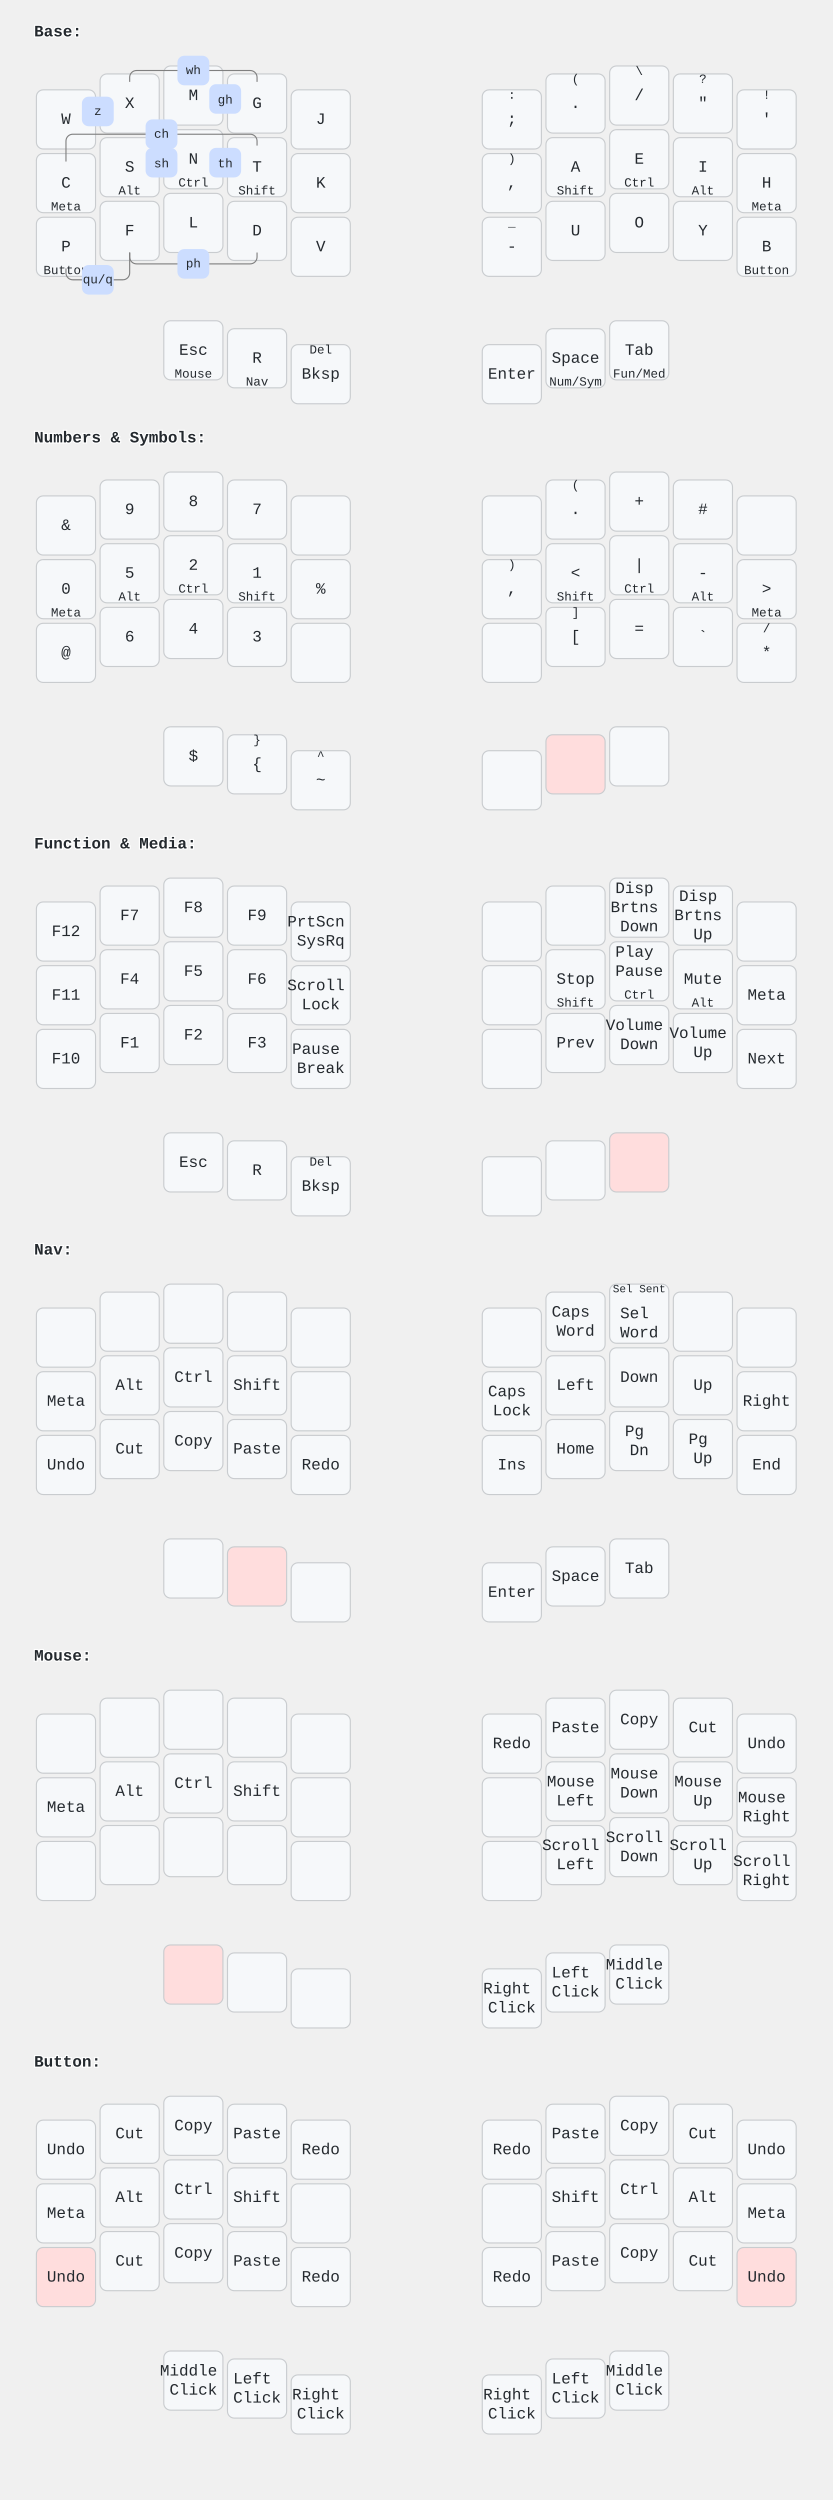
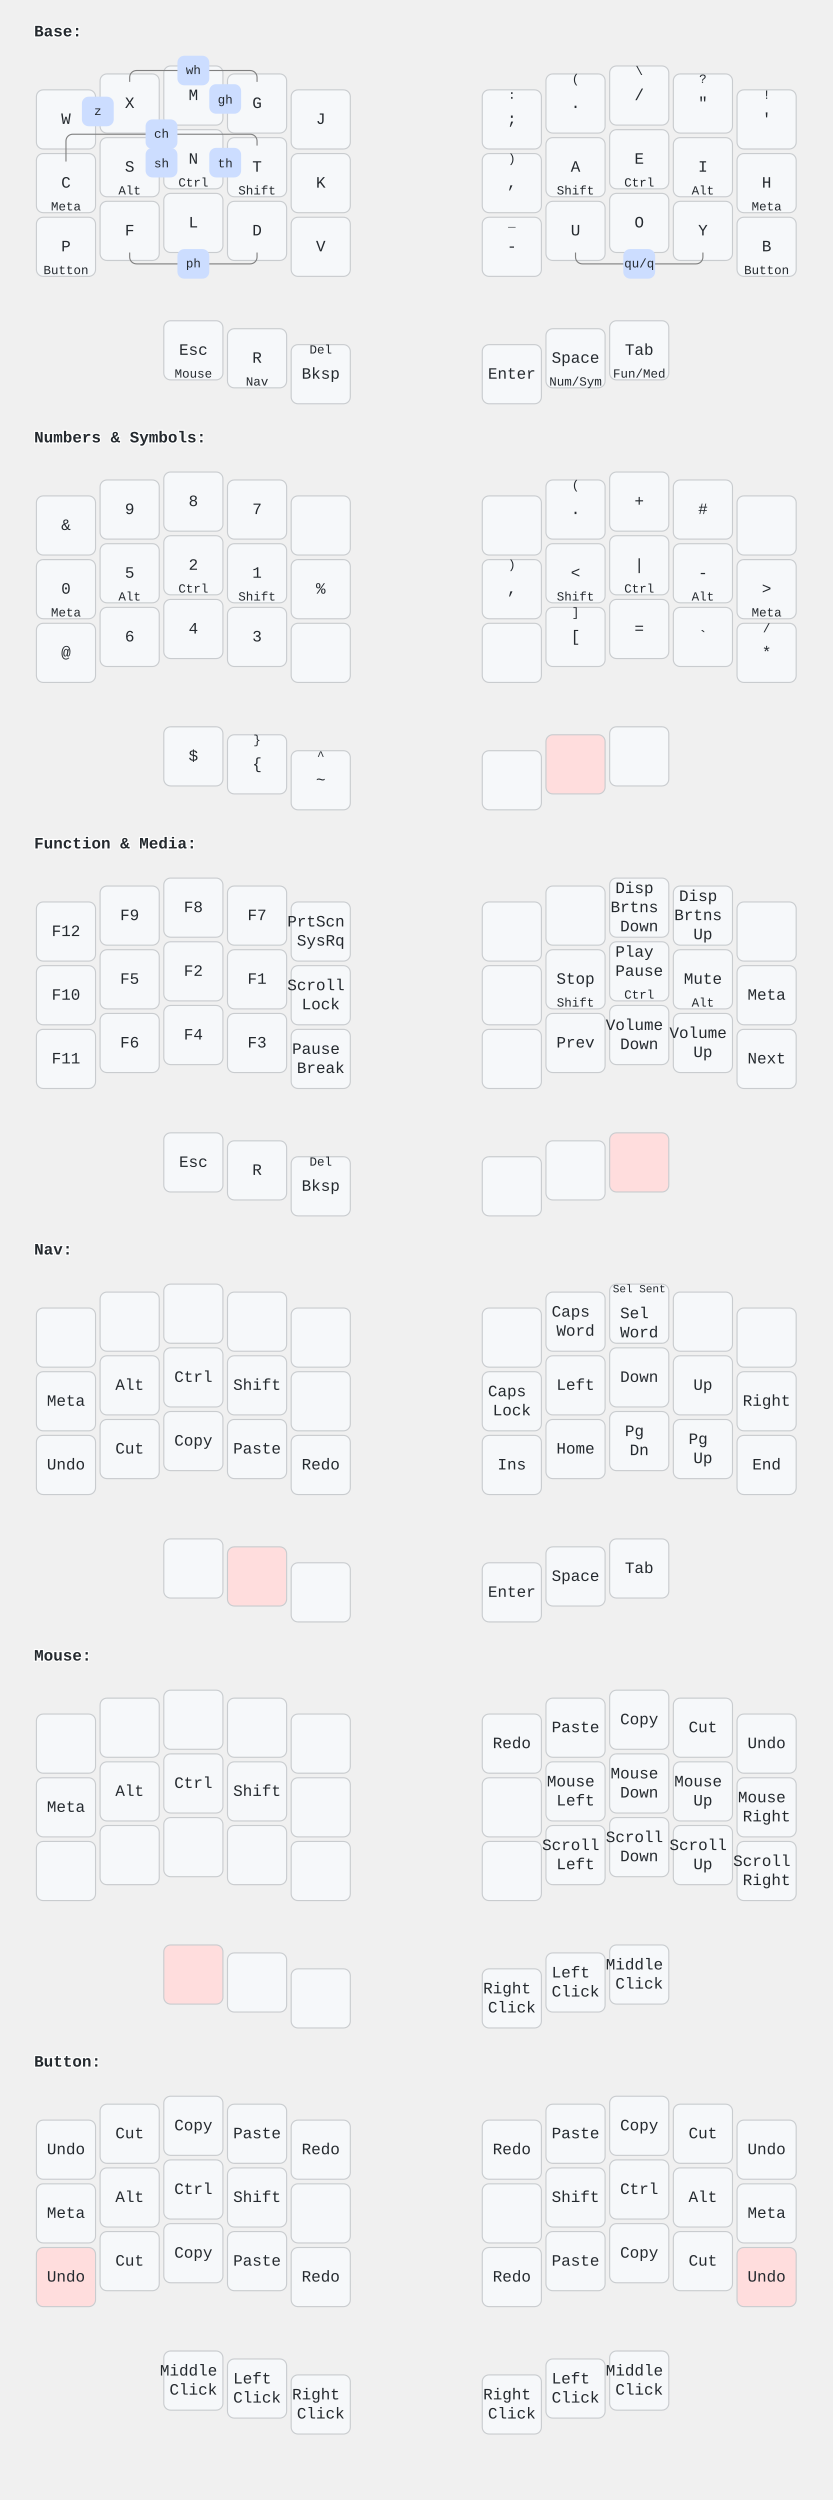
<svg xmlns="http://www.w3.org/2000/svg" width="732" height="2198" viewBox="0 0 732 2198" class="keymap">
  <style>/* inherit to force styles through use tags */
svg path {
    fill: inherit;
}

/* font and background color specifications */
svg.keymap {
    font-family: SFMono-Regular,Consolas,Liberation Mono,Menlo,monospace;
    font-size: 14px;
    font-kerning: normal;
    text-rendering: optimizeLegibility;
    fill: #24292e;
}

/* default key styling */
rect.key {
    fill: #f6f8fa;
    stroke: #c9cccf;
    stroke-width: 1;
}

/* default key side styling, only used is draw_key_sides is set */
rect.side {
    filter: brightness(90%);
}

/* color accent for combo boxes */
rect.combo, rect.combo-separate {
    fill: #cdf;
}

/* color accent for held keys */
rect.held, rect.combo.held {
    fill: #fdd;
}

/* color accent for ghost (optional) keys */
rect.ghost, rect.combo.ghost {
    stroke-dasharray: 4, 4;
    stroke-width: 2;
}

text {
    text-anchor: middle;
    dominant-baseline: middle;
}

/* styling for layer labels */
text.label {
    font-weight: bold;
    text-anchor: start;
    stroke: white;
    stroke-width: 2;
    paint-order: stroke;
}

/* styling for combo tap, and key hold/shifted label text */
text.combo, text.hold, text.shifted {
    font-size: 11px;
}

text.hold {
    text-anchor: middle;
    dominant-baseline: auto;
}

text.shifted {
    text-anchor: middle;
    dominant-baseline: hanging;
}

/* styling for hold/shifted label text in combo box */
text.combo.hold, text.combo.shifted {
    font-size: 8px;
}

/* lighter symbol for transparent keys */
text.trans {
    fill: #7b7e81;
}

/* styling for combo dendrons */
path.combo {
    stroke-width: 1;
    stroke: gray;
    fill: none;
}

/* Start Tabler Icons Cleanup */
/* cannot use height/width with glyphs */
.icon-tabler &gt; path {
    fill: inherit;
    stroke: inherit;
    stroke-width: 2;
}
/* hide tabler's default box */
.icon-tabler &gt; path[stroke="none"][fill="none"] {
    visibility: hidden;
}
/* End Tabler Icons Cleanup */
</style>
  <g transform="translate(30, 0)" class="layer-Base">
    <text x="0" y="28" class="label">Base:</text>
    <g transform="translate(0, 56)">
      <g transform="translate(28, 49)" class="key keypos-0">
        <rect rx="6" ry="6" x="-26" y="-26" width="52" height="52" class="key" />
        <text x="0" y="0" class="key tap">W</text>
      </g>
      <g transform="translate(84, 35)" class="key keypos-1">
        <rect rx="6" ry="6" x="-26" y="-26" width="52" height="52" class="key" />
        <text x="0" y="0" class="key tap">X</text>
      </g>
      <g transform="translate(140, 28)" class="key keypos-2">
        <rect rx="6" ry="6" x="-26" y="-26" width="52" height="52" class="key" />
        <text x="0" y="0" class="key tap">M</text>
      </g>
      <g transform="translate(196, 35)" class="key keypos-3">
        <rect rx="6" ry="6" x="-26" y="-26" width="52" height="52" class="key" />
        <text x="0" y="0" class="key tap">G</text>
      </g>
      <g transform="translate(252, 49)" class="key keypos-4">
        <rect rx="6" ry="6" x="-26" y="-26" width="52" height="52" class="key" />
        <text x="0" y="0" class="key tap">J</text>
      </g>
      <g transform="translate(420, 49)" class="key keypos-5">
        <rect rx="6" ry="6" x="-26" y="-26" width="52" height="52" class="key" />
        <text x="0" y="0" class="key tap">;</text>
        <text x="0" y="-24" class="key shifted">:</text>
      </g>
      <g transform="translate(476, 35)" class="key keypos-6">
        <rect rx="6" ry="6" x="-26" y="-26" width="52" height="52" class="key" />
        <text x="0" y="0" class="key tap">.</text>
        <text x="0" y="-24" class="key shifted">(</text>
      </g>
      <g transform="translate(532, 28)" class="key keypos-7">
        <rect rx="6" ry="6" x="-26" y="-26" width="52" height="52" class="key" />
        <text x="0" y="0" class="key tap">/</text>
        <text x="0" y="-24" class="key shifted">\</text>
      </g>
      <g transform="translate(588, 35)" class="key keypos-8">
        <rect rx="6" ry="6" x="-26" y="-26" width="52" height="52" class="key" />
        <text x="0" y="0" class="key tap">"</text>
        <text x="0" y="-24" class="key shifted">?</text>
      </g>
      <g transform="translate(644, 49)" class="key keypos-9">
        <rect rx="6" ry="6" x="-26" y="-26" width="52" height="52" class="key" />
        <text x="0" y="0" class="key tap">'</text>
        <text x="0" y="-24" class="key shifted">!</text>
      </g>
      <g transform="translate(28, 105)" class="key keypos-10">
        <rect rx="6" ry="6" x="-26" y="-26" width="52" height="52" class="key" />
        <text x="0" y="0" class="key tap">C</text>
        <text x="0" y="24" class="key hold">Meta</text>
      </g>
      <g transform="translate(84, 91)" class="key keypos-11">
        <rect rx="6" ry="6" x="-26" y="-26" width="52" height="52" class="key" />
        <text x="0" y="0" class="key tap">S</text>
        <text x="0" y="24" class="key hold">Alt</text>
      </g>
      <g transform="translate(140, 84)" class="key keypos-12">
        <rect rx="6" ry="6" x="-26" y="-26" width="52" height="52" class="key" />
        <text x="0" y="0" class="key tap">N</text>
        <text x="0" y="24" class="key hold">Ctrl</text>
      </g>
      <g transform="translate(196, 91)" class="key keypos-13">
        <rect rx="6" ry="6" x="-26" y="-26" width="52" height="52" class="key" />
        <text x="0" y="0" class="key tap">T</text>
        <text x="0" y="24" class="key hold">Shift</text>
      </g>
      <g transform="translate(252, 105)" class="key keypos-14">
        <rect rx="6" ry="6" x="-26" y="-26" width="52" height="52" class="key" />
        <text x="0" y="0" class="key tap">K</text>
      </g>
      <g transform="translate(420, 105)" class="key keypos-15">
        <rect rx="6" ry="6" x="-26" y="-26" width="52" height="52" class="key" />
        <text x="0" y="0" class="key tap">,</text>
        <text x="0" y="-24" class="key shifted">)</text>
      </g>
      <g transform="translate(476, 91)" class="key keypos-16">
        <rect rx="6" ry="6" x="-26" y="-26" width="52" height="52" class="key" />
        <text x="0" y="0" class="key tap">A</text>
        <text x="0" y="24" class="key hold">Shift</text>
      </g>
      <g transform="translate(532, 84)" class="key keypos-17">
        <rect rx="6" ry="6" x="-26" y="-26" width="52" height="52" class="key" />
        <text x="0" y="0" class="key tap">E</text>
        <text x="0" y="24" class="key hold">Ctrl</text>
      </g>
      <g transform="translate(588, 91)" class="key keypos-18">
        <rect rx="6" ry="6" x="-26" y="-26" width="52" height="52" class="key" />
        <text x="0" y="0" class="key tap">I</text>
        <text x="0" y="24" class="key hold">Alt</text>
      </g>
      <g transform="translate(644, 105)" class="key keypos-19">
        <rect rx="6" ry="6" x="-26" y="-26" width="52" height="52" class="key" />
        <text x="0" y="0" class="key tap">H</text>
        <text x="0" y="24" class="key hold">Meta</text>
      </g>
      <g transform="translate(28, 161)" class="key keypos-20">
        <rect rx="6" ry="6" x="-26" y="-26" width="52" height="52" class="key" />
        <text x="0" y="0" class="key tap">P</text>
        <text x="0" y="24" class="key hold">Button</text>
      </g>
      <g transform="translate(84, 147)" class="key keypos-21">
        <rect rx="6" ry="6" x="-26" y="-26" width="52" height="52" class="key" />
        <text x="0" y="0" class="key tap">F</text>
      </g>
      <g transform="translate(140, 140)" class="key keypos-22">
        <rect rx="6" ry="6" x="-26" y="-26" width="52" height="52" class="key" />
        <text x="0" y="0" class="key tap">L</text>
      </g>
      <g transform="translate(196, 147)" class="key keypos-23">
        <rect rx="6" ry="6" x="-26" y="-26" width="52" height="52" class="key" />
        <text x="0" y="0" class="key tap">D</text>
      </g>
      <g transform="translate(252, 161)" class="key keypos-24">
        <rect rx="6" ry="6" x="-26" y="-26" width="52" height="52" class="key" />
        <text x="0" y="0" class="key tap">V</text>
      </g>
      <g transform="translate(420, 161)" class="key keypos-25">
        <rect rx="6" ry="6" x="-26" y="-26" width="52" height="52" class="key" />
        <text x="0" y="0" class="key tap">-</text>
        <text x="0" y="-24" class="key shifted">_</text>
      </g>
      <g transform="translate(476, 147)" class="key keypos-26">
        <rect rx="6" ry="6" x="-26" y="-26" width="52" height="52" class="key" />
        <text x="0" y="0" class="key tap">U</text>
      </g>
      <g transform="translate(532, 140)" class="key keypos-27">
        <rect rx="6" ry="6" x="-26" y="-26" width="52" height="52" class="key" />
        <text x="0" y="0" class="key tap">O</text>
      </g>
      <g transform="translate(588, 147)" class="key keypos-28">
        <rect rx="6" ry="6" x="-26" y="-26" width="52" height="52" class="key" />
        <text x="0" y="0" class="key tap">Y</text>
      </g>
      <g transform="translate(644, 161)" class="key keypos-29">
        <rect rx="6" ry="6" x="-26" y="-26" width="52" height="52" class="key" />
        <text x="0" y="0" class="key tap">B</text>
        <text x="0" y="24" class="key hold">Button</text>
      </g>
      <g transform="translate(140, 252)" class="key keypos-30">
        <rect rx="6" ry="6" x="-26" y="-26" width="52" height="52" class="key" />
        <text x="0" y="0" class="key tap">Esc</text>
        <text x="0" y="24" class="key hold">Mouse</text>
      </g>
      <g transform="translate(196, 259)" class="key keypos-31">
        <rect rx="6" ry="6" x="-26" y="-26" width="52" height="52" class="key" />
        <text x="0" y="0" class="key tap">R</text>
        <text x="0" y="24" class="key hold">Nav</text>
      </g>
      <g transform="translate(252, 273)" class="key keypos-32">
        <rect rx="6" ry="6" x="-26" y="-26" width="52" height="52" class="key" />
        <text x="0" y="0" class="key tap">Bksp</text>
        <text x="0" y="-24" class="key shifted">Del</text>
      </g>
      <g transform="translate(420, 273)" class="key keypos-33">
        <rect rx="6" ry="6" x="-26" y="-26" width="52" height="52" class="key" />
        <text x="0" y="0" class="key tap">Enter</text>
      </g>
      <g transform="translate(476, 259)" class="key keypos-34">
        <rect rx="6" ry="6" x="-26" y="-26" width="52" height="52" class="key" />
        <text x="0" y="0" class="key tap">Space</text>
        <text x="0" y="24" class="key hold">Num/Sym</text>
      </g>
      <g transform="translate(532, 252)" class="key keypos-35">
        <rect rx="6" ry="6" x="-26" y="-26" width="52" height="52" class="key" />
        <text x="0" y="0" class="key tap">Tab</text>
        <text x="0" y="24" class="key hold">Fun/Med</text>
      </g>
      <g class="combo combopos-0">
        <rect rx="6" ry="6" x="42" y="29" width="28" height="26" class="combo" />
        <text x="56" y="42" class="combo tap">z</text>
      </g>
      <g class="combo combopos-1">
        <path d="M140,6 h-50 a6.0,6.0 0 0 0 -6.0,6.0 v4" class="combo" />
        <path d="M140,6 h50 a6.0,6.0 0 0 1 6.0,6.0 v4" class="combo" />
        <rect rx="6" ry="6" x="126" y="-7" width="28" height="26" class="combo" />
        <text x="140" y="6" class="combo tap">wh</text>
      </g>
      <g class="combo combopos-2">
        <rect rx="6" ry="6" x="154" y="18" width="28" height="26" class="combo" />
        <text x="168" y="32" class="combo tap">gh</text>
      </g>
      <g class="combo combopos-3">
        <rect rx="6" ry="6" x="98" y="74" width="28" height="26" class="combo" />
        <text x="112" y="88" class="combo tap">sh</text>
      </g>
      <g class="combo combopos-4">
        <rect rx="6" ry="6" x="154" y="74" width="28" height="26" class="combo" />
        <text x="168" y="88" class="combo tap">th</text>
      </g>
      <g class="combo combopos-5">
        <path d="M112,62 h-78 a6.0,6.0 0 0 0 -6.0,6.0 v18" class="combo" />
        <path d="M112,62 h78 a6.0,6.0 0 0 1 6.0,6.0 v4" class="combo" />
        <rect rx="6" ry="6" x="98" y="49" width="28" height="26" class="combo" />
        <text x="112" y="62" class="combo tap">ch</text>
      </g>
      <g class="combo combopos-6">
        <path d="M140,176 h-50 a6.0,6.0 0 0 1 -6.0,-6.0 v-4" class="combo" />
        <path d="M140,176 h50 a6.0,6.0 0 0 0 6.0,-6.0 v-4" class="combo" />
        <rect rx="6" ry="6" x="126" y="163" width="28" height="26" class="combo" />
        <text x="140" y="176" class="combo tap">ph</text>
      </g>
      <g class="combo combopos-7">
-         <path d="M56,190 h-22 a6.0,6.0 0 0 1 -6.0,-6.0 v-4" class="combo" />
-         <path d="M56,190 h22 a6.0,6.0 0 0 0 6.0,-6.0 v-18" class="combo" />
-         <rect rx="6" ry="6" x="42" y="177" width="28" height="26" class="combo" />
-         <text x="56" y="190" class="combo tap">qu/q</text>
+         <path d="M532,176 h-50 a6.0,6.0 0 0 1 -6.0,-6.0 v-4" class="combo" />
+         <path d="M532,176 h50 a6.0,6.0 0 0 0 6.0,-6.0 v-4" class="combo" />
+         <rect rx="6" ry="6" x="518" y="163" width="28" height="26" class="combo" />
+         <text x="532" y="176" class="combo tap">qu/q</text>
      </g>
    </g>
  </g>
  <g transform="translate(30, 357)" class="layer-Numbers &amp; Symbols">
    <text x="0" y="28" class="label">Numbers &amp; Symbols:</text>
    <g transform="translate(0, 56)">
      <g transform="translate(28, 49)" class="key keypos-0">
        <rect rx="6" ry="6" x="-26" y="-26" width="52" height="52" class="key" />
        <text x="0" y="0" class="key tap">&amp;</text>
      </g>
      <g transform="translate(84, 35)" class="key keypos-1">
        <rect rx="6" ry="6" x="-26" y="-26" width="52" height="52" class="key" />
        <text x="0" y="0" class="key tap">9</text>
      </g>
      <g transform="translate(140, 28)" class="key keypos-2">
        <rect rx="6" ry="6" x="-26" y="-26" width="52" height="52" class="key" />
        <text x="0" y="0" class="key tap">8</text>
      </g>
      <g transform="translate(196, 35)" class="key keypos-3">
        <rect rx="6" ry="6" x="-26" y="-26" width="52" height="52" class="key" />
        <text x="0" y="0" class="key tap">7</text>
      </g>
      <g transform="translate(252, 49)" class="key keypos-4">
        <rect rx="6" ry="6" x="-26" y="-26" width="52" height="52" class="key" />
      </g>
      <g transform="translate(420, 49)" class="key keypos-5">
        <rect rx="6" ry="6" x="-26" y="-26" width="52" height="52" class="key" />
      </g>
      <g transform="translate(476, 35)" class="key keypos-6">
        <rect rx="6" ry="6" x="-26" y="-26" width="52" height="52" class="key" />
        <text x="0" y="0" class="key tap">.</text>
        <text x="0" y="-24" class="key shifted">(</text>
      </g>
      <g transform="translate(532, 28)" class="key keypos-7">
        <rect rx="6" ry="6" x="-26" y="-26" width="52" height="52" class="key" />
        <text x="0" y="0" class="key tap">+</text>
      </g>
      <g transform="translate(588, 35)" class="key keypos-8">
        <rect rx="6" ry="6" x="-26" y="-26" width="52" height="52" class="key" />
        <text x="0" y="0" class="key tap">#</text>
      </g>
      <g transform="translate(644, 49)" class="key keypos-9">
        <rect rx="6" ry="6" x="-26" y="-26" width="52" height="52" class="key" />
      </g>
      <g transform="translate(28, 105)" class="key keypos-10">
        <rect rx="6" ry="6" x="-26" y="-26" width="52" height="52" class="key" />
        <text x="0" y="0" class="key tap">0</text>
        <text x="0" y="24" class="key hold">Meta</text>
      </g>
      <g transform="translate(84, 91)" class="key keypos-11">
        <rect rx="6" ry="6" x="-26" y="-26" width="52" height="52" class="key" />
        <text x="0" y="0" class="key tap">5</text>
        <text x="0" y="24" class="key hold">Alt</text>
      </g>
      <g transform="translate(140, 84)" class="key keypos-12">
        <rect rx="6" ry="6" x="-26" y="-26" width="52" height="52" class="key" />
        <text x="0" y="0" class="key tap">2</text>
        <text x="0" y="24" class="key hold">Ctrl</text>
      </g>
      <g transform="translate(196, 91)" class="key keypos-13">
        <rect rx="6" ry="6" x="-26" y="-26" width="52" height="52" class="key" />
        <text x="0" y="0" class="key tap">1</text>
        <text x="0" y="24" class="key hold">Shift</text>
      </g>
      <g transform="translate(252, 105)" class="key keypos-14">
        <rect rx="6" ry="6" x="-26" y="-26" width="52" height="52" class="key" />
        <text x="0" y="0" class="key tap">%</text>
      </g>
      <g transform="translate(420, 105)" class="key keypos-15">
        <rect rx="6" ry="6" x="-26" y="-26" width="52" height="52" class="key" />
        <text x="0" y="0" class="key tap">,</text>
        <text x="0" y="-24" class="key shifted">)</text>
      </g>
      <g transform="translate(476, 91)" class="key keypos-16">
        <rect rx="6" ry="6" x="-26" y="-26" width="52" height="52" class="key" />
        <text x="0" y="0" class="key tap">&lt;</text>
        <text x="0" y="24" class="key hold">Shift</text>
      </g>
      <g transform="translate(532, 84)" class="key keypos-17">
        <rect rx="6" ry="6" x="-26" y="-26" width="52" height="52" class="key" />
        <text x="0" y="0" class="key tap">|</text>
        <text x="0" y="24" class="key hold">Ctrl</text>
      </g>
      <g transform="translate(588, 91)" class="key keypos-18">
        <rect rx="6" ry="6" x="-26" y="-26" width="52" height="52" class="key" />
        <text x="0" y="0" class="key tap">-</text>
        <text x="0" y="24" class="key hold">Alt</text>
      </g>
      <g transform="translate(644, 105)" class="key keypos-19">
        <rect rx="6" ry="6" x="-26" y="-26" width="52" height="52" class="key" />
        <text x="0" y="0" class="key tap">&gt;</text>
        <text x="0" y="24" class="key hold">Meta</text>
      </g>
      <g transform="translate(28, 161)" class="key keypos-20">
        <rect rx="6" ry="6" x="-26" y="-26" width="52" height="52" class="key" />
        <text x="0" y="0" class="key tap">@</text>
      </g>
      <g transform="translate(84, 147)" class="key keypos-21">
        <rect rx="6" ry="6" x="-26" y="-26" width="52" height="52" class="key" />
        <text x="0" y="0" class="key tap">6</text>
      </g>
      <g transform="translate(140, 140)" class="key keypos-22">
        <rect rx="6" ry="6" x="-26" y="-26" width="52" height="52" class="key" />
        <text x="0" y="0" class="key tap">4</text>
      </g>
      <g transform="translate(196, 147)" class="key keypos-23">
        <rect rx="6" ry="6" x="-26" y="-26" width="52" height="52" class="key" />
        <text x="0" y="0" class="key tap">3</text>
      </g>
      <g transform="translate(252, 161)" class="key keypos-24">
        <rect rx="6" ry="6" x="-26" y="-26" width="52" height="52" class="key" />
      </g>
      <g transform="translate(420, 161)" class="key keypos-25">
        <rect rx="6" ry="6" x="-26" y="-26" width="52" height="52" class="key" />
      </g>
      <g transform="translate(476, 147)" class="key keypos-26">
        <rect rx="6" ry="6" x="-26" y="-26" width="52" height="52" class="key" />
        <text x="0" y="0" class="key tap">[</text>
        <text x="0" y="-24" class="key shifted">]</text>
      </g>
      <g transform="translate(532, 140)" class="key keypos-27">
        <rect rx="6" ry="6" x="-26" y="-26" width="52" height="52" class="key" />
        <text x="0" y="0" class="key tap">=</text>
      </g>
      <g transform="translate(588, 147)" class="key keypos-28">
        <rect rx="6" ry="6" x="-26" y="-26" width="52" height="52" class="key" />
        <text x="0" y="0" class="key tap">`</text>
      </g>
      <g transform="translate(644, 161)" class="key keypos-29">
        <rect rx="6" ry="6" x="-26" y="-26" width="52" height="52" class="key" />
        <text x="0" y="0" class="key tap">*</text>
        <text x="0" y="-24" class="key shifted">/</text>
      </g>
      <g transform="translate(140, 252)" class="key keypos-30">
        <rect rx="6" ry="6" x="-26" y="-26" width="52" height="52" class="key" />
        <text x="0" y="0" class="key tap">$</text>
      </g>
      <g transform="translate(196, 259)" class="key keypos-31">
        <rect rx="6" ry="6" x="-26" y="-26" width="52" height="52" class="key" />
        <text x="0" y="0" class="key tap">{</text>
        <text x="0" y="-24" class="key shifted">}</text>
      </g>
      <g transform="translate(252, 273)" class="key keypos-32">
        <rect rx="6" ry="6" x="-26" y="-26" width="52" height="52" class="key" />
        <text x="0" y="0" class="key tap">~</text>
        <text x="0" y="-24" class="key shifted">^</text>
      </g>
      <g transform="translate(420, 273)" class="key keypos-33">
        <rect rx="6" ry="6" x="-26" y="-26" width="52" height="52" class="key" />
      </g>
      <g transform="translate(476, 259)" class="key held keypos-34">
        <rect rx="6" ry="6" x="-26" y="-26" width="52" height="52" class="key held" />
      </g>
      <g transform="translate(532, 252)" class="key keypos-35">
        <rect rx="6" ry="6" x="-26" y="-26" width="52" height="52" class="key" />
      </g>
    </g>
  </g>
  <g transform="translate(30, 714)" class="layer-Function &amp; Media">
    <text x="0" y="28" class="label">Function &amp; Media:</text>
    <g transform="translate(0, 56)">
      <g transform="translate(28, 49)" class="key keypos-0">
        <rect rx="6" ry="6" x="-26" y="-26" width="52" height="52" class="key" />
        <text x="0" y="0" class="key tap">F12</text>
      </g>
      <g transform="translate(84, 35)" class="key keypos-1">
        <rect rx="6" ry="6" x="-26" y="-26" width="52" height="52" class="key" />
+         <text x="0" y="0" class="key tap">F9</text>
+       </g>
+       <g transform="translate(140, 28)" class="key keypos-2">
+         <rect rx="6" ry="6" x="-26" y="-26" width="52" height="52" class="key" />
+         <text x="0" y="0" class="key tap">F8</text>
+       </g>
+       <g transform="translate(196, 35)" class="key keypos-3">
+         <rect rx="6" ry="6" x="-26" y="-26" width="52" height="52" class="key" />
        <text x="0" y="0" class="key tap">F7</text>
-       </g>
-       <g transform="translate(140, 28)" class="key keypos-2">
-         <rect rx="6" ry="6" x="-26" y="-26" width="52" height="52" class="key" />
-         <text x="0" y="0" class="key tap">F8</text>
-       </g>
-       <g transform="translate(196, 35)" class="key keypos-3">
-         <rect rx="6" ry="6" x="-26" y="-26" width="52" height="52" class="key" />
-         <text x="0" y="0" class="key tap">F9</text>
      </g>
      <g transform="translate(252, 49)" class="key keypos-4">
        <rect rx="6" ry="6" x="-26" y="-26" width="52" height="52" class="key" />
        <text x="0" y="0" class="key tap">
          <tspan x="0" dy="-0.6em">PrtScn</tspan>
          <tspan x="0" dy="1.2em">SysRq</tspan>
        </text>
      </g>
      <g transform="translate(420, 49)" class="key keypos-5">
        <rect rx="6" ry="6" x="-26" y="-26" width="52" height="52" class="key" />
      </g>
      <g transform="translate(476, 35)" class="key keypos-6">
        <rect rx="6" ry="6" x="-26" y="-26" width="52" height="52" class="key" />
      </g>
      <g transform="translate(532, 28)" class="key keypos-7">
        <rect rx="6" ry="6" x="-26" y="-26" width="52" height="52" class="key" />
        <text x="0" y="0" class="key tap">
          <tspan x="0" dy="-1.2em">Disp</tspan>
          <tspan x="0" dy="1.2em">Brtns</tspan>
          <tspan x="0" dy="1.2em">Down</tspan>
        </text>
      </g>
      <g transform="translate(588, 35)" class="key keypos-8">
        <rect rx="6" ry="6" x="-26" y="-26" width="52" height="52" class="key" />
        <text x="0" y="0" class="key tap">
          <tspan x="0" dy="-1.2em">Disp</tspan>
          <tspan x="0" dy="1.2em">Brtns</tspan>
          <tspan x="0" dy="1.2em">Up</tspan>
        </text>
      </g>
      <g transform="translate(644, 49)" class="key keypos-9">
        <rect rx="6" ry="6" x="-26" y="-26" width="52" height="52" class="key" />
      </g>
      <g transform="translate(28, 105)" class="key keypos-10">
        <rect rx="6" ry="6" x="-26" y="-26" width="52" height="52" class="key" />
-         <text x="0" y="0" class="key tap">F11</text>
+         <text x="0" y="0" class="key tap">F10</text>
      </g>
      <g transform="translate(84, 91)" class="key keypos-11">
        <rect rx="6" ry="6" x="-26" y="-26" width="52" height="52" class="key" />
-         <text x="0" y="0" class="key tap">F4</text>
+         <text x="0" y="0" class="key tap">F5</text>
      </g>
      <g transform="translate(140, 84)" class="key keypos-12">
        <rect rx="6" ry="6" x="-26" y="-26" width="52" height="52" class="key" />
-         <text x="0" y="0" class="key tap">F5</text>
+         <text x="0" y="0" class="key tap">F2</text>
      </g>
      <g transform="translate(196, 91)" class="key keypos-13">
        <rect rx="6" ry="6" x="-26" y="-26" width="52" height="52" class="key" />
-         <text x="0" y="0" class="key tap">F6</text>
+         <text x="0" y="0" class="key tap">F1</text>
      </g>
      <g transform="translate(252, 105)" class="key keypos-14">
        <rect rx="6" ry="6" x="-26" y="-26" width="52" height="52" class="key" />
        <text x="0" y="0" class="key tap">
          <tspan x="0" dy="-0.6em">Scroll</tspan>
          <tspan x="0" dy="1.2em">Lock</tspan>
        </text>
      </g>
      <g transform="translate(420, 105)" class="key keypos-15">
        <rect rx="6" ry="6" x="-26" y="-26" width="52" height="52" class="key" />
      </g>
      <g transform="translate(476, 91)" class="key keypos-16">
        <rect rx="6" ry="6" x="-26" y="-26" width="52" height="52" class="key" />
        <text x="0" y="0" class="key tap">Stop</text>
        <text x="0" y="24" class="key hold">Shift</text>
      </g>
      <g transform="translate(532, 84)" class="key keypos-17">
        <rect rx="6" ry="6" x="-26" y="-26" width="52" height="52" class="key" />
        <text x="0" y="0" class="key tap">
          <tspan x="0" dy="-1.2em">Play</tspan>
          <tspan x="0" dy="1.2em">Pause</tspan>
        </text>
        <text x="0" y="24" class="key hold">Ctrl</text>
      </g>
      <g transform="translate(588, 91)" class="key keypos-18">
        <rect rx="6" ry="6" x="-26" y="-26" width="52" height="52" class="key" />
        <text x="0" y="0" class="key tap">Mute</text>
        <text x="0" y="24" class="key hold">Alt</text>
      </g>
      <g transform="translate(644, 105)" class="key keypos-19">
        <rect rx="6" ry="6" x="-26" y="-26" width="52" height="52" class="key" />
        <text x="0" y="0" class="key tap">Meta</text>
      </g>
      <g transform="translate(28, 161)" class="key keypos-20">
        <rect rx="6" ry="6" x="-26" y="-26" width="52" height="52" class="key" />
-         <text x="0" y="0" class="key tap">F10</text>
+         <text x="0" y="0" class="key tap">F11</text>
      </g>
      <g transform="translate(84, 147)" class="key keypos-21">
        <rect rx="6" ry="6" x="-26" y="-26" width="52" height="52" class="key" />
-         <text x="0" y="0" class="key tap">F1</text>
+         <text x="0" y="0" class="key tap">F6</text>
      </g>
      <g transform="translate(140, 140)" class="key keypos-22">
        <rect rx="6" ry="6" x="-26" y="-26" width="52" height="52" class="key" />
-         <text x="0" y="0" class="key tap">F2</text>
+         <text x="0" y="0" class="key tap">F4</text>
      </g>
      <g transform="translate(196, 147)" class="key keypos-23">
        <rect rx="6" ry="6" x="-26" y="-26" width="52" height="52" class="key" />
        <text x="0" y="0" class="key tap">F3</text>
      </g>
      <g transform="translate(252, 161)" class="key keypos-24">
        <rect rx="6" ry="6" x="-26" y="-26" width="52" height="52" class="key" />
        <text x="0" y="0" class="key tap">
          <tspan x="0" dy="-0.6em">Pause</tspan>
          <tspan x="0" dy="1.2em">Break</tspan>
        </text>
      </g>
      <g transform="translate(420, 161)" class="key keypos-25">
        <rect rx="6" ry="6" x="-26" y="-26" width="52" height="52" class="key" />
      </g>
      <g transform="translate(476, 147)" class="key keypos-26">
        <rect rx="6" ry="6" x="-26" y="-26" width="52" height="52" class="key" />
        <text x="0" y="0" class="key tap">Prev</text>
      </g>
      <g transform="translate(532, 140)" class="key keypos-27">
        <rect rx="6" ry="6" x="-26" y="-26" width="52" height="52" class="key" />
        <text x="0" y="0" class="key tap">
          <tspan x="0" dy="-0.6em">Volume</tspan>
          <tspan x="0" dy="1.2em">Down</tspan>
        </text>
      </g>
      <g transform="translate(588, 147)" class="key keypos-28">
        <rect rx="6" ry="6" x="-26" y="-26" width="52" height="52" class="key" />
        <text x="0" y="0" class="key tap">
          <tspan x="0" dy="-0.6em">Volume</tspan>
          <tspan x="0" dy="1.2em">Up</tspan>
        </text>
      </g>
      <g transform="translate(644, 161)" class="key keypos-29">
        <rect rx="6" ry="6" x="-26" y="-26" width="52" height="52" class="key" />
        <text x="0" y="0" class="key tap">Next</text>
      </g>
      <g transform="translate(140, 252)" class="key keypos-30">
        <rect rx="6" ry="6" x="-26" y="-26" width="52" height="52" class="key" />
        <text x="0" y="0" class="key tap">Esc</text>
      </g>
      <g transform="translate(196, 259)" class="key keypos-31">
        <rect rx="6" ry="6" x="-26" y="-26" width="52" height="52" class="key" />
        <text x="0" y="0" class="key tap">R</text>
      </g>
      <g transform="translate(252, 273)" class="key keypos-32">
        <rect rx="6" ry="6" x="-26" y="-26" width="52" height="52" class="key" />
        <text x="0" y="0" class="key tap">Bksp</text>
        <text x="0" y="-24" class="key shifted">Del</text>
      </g>
      <g transform="translate(420, 273)" class="key keypos-33">
        <rect rx="6" ry="6" x="-26" y="-26" width="52" height="52" class="key" />
      </g>
      <g transform="translate(476, 259)" class="key keypos-34">
        <rect rx="6" ry="6" x="-26" y="-26" width="52" height="52" class="key" />
      </g>
      <g transform="translate(532, 252)" class="key held keypos-35">
        <rect rx="6" ry="6" x="-26" y="-26" width="52" height="52" class="key held" />
      </g>
    </g>
  </g>
  <g transform="translate(30, 1071)" class="layer-Nav">
    <text x="0" y="28" class="label">Nav:</text>
    <g transform="translate(0, 56)">
      <g transform="translate(28, 49)" class="key keypos-0">
        <rect rx="6" ry="6" x="-26" y="-26" width="52" height="52" class="key" />
      </g>
      <g transform="translate(84, 35)" class="key keypos-1">
        <rect rx="6" ry="6" x="-26" y="-26" width="52" height="52" class="key" />
      </g>
      <g transform="translate(140, 28)" class="key keypos-2">
        <rect rx="6" ry="6" x="-26" y="-26" width="52" height="52" class="key" />
      </g>
      <g transform="translate(196, 35)" class="key keypos-3">
        <rect rx="6" ry="6" x="-26" y="-26" width="52" height="52" class="key" />
      </g>
      <g transform="translate(252, 49)" class="key keypos-4">
        <rect rx="6" ry="6" x="-26" y="-26" width="52" height="52" class="key" />
      </g>
      <g transform="translate(420, 49)" class="key keypos-5">
        <rect rx="6" ry="6" x="-26" y="-26" width="52" height="52" class="key" />
      </g>
      <g transform="translate(476, 35)" class="key keypos-6">
        <rect rx="6" ry="6" x="-26" y="-26" width="52" height="52" class="key" />
        <text x="0" y="0" class="key tap">
          <tspan x="0" dy="-0.6em">Caps</tspan>
          <tspan x="0" dy="1.2em">Word</tspan>
        </text>
      </g>
      <g transform="translate(532, 28)" class="key keypos-7">
        <rect rx="6" ry="6" x="-26" y="-26" width="52" height="52" class="key" />
        <text x="0" y="0" class="key tap">
          <tspan x="0" dy="-0.0em">Sel</tspan>
          <tspan x="0" dy="1.2em">Word</tspan>
        </text>
        <text x="0" y="-24" class="key shifted">
          <tspan style="font-size: 88%">Sel Sent</tspan>
        </text>
      </g>
      <g transform="translate(588, 35)" class="key keypos-8">
        <rect rx="6" ry="6" x="-26" y="-26" width="52" height="52" class="key" />
      </g>
      <g transform="translate(644, 49)" class="key keypos-9">
        <rect rx="6" ry="6" x="-26" y="-26" width="52" height="52" class="key" />
      </g>
      <g transform="translate(28, 105)" class="key keypos-10">
        <rect rx="6" ry="6" x="-26" y="-26" width="52" height="52" class="key" />
        <text x="0" y="0" class="key tap">Meta</text>
      </g>
      <g transform="translate(84, 91)" class="key keypos-11">
        <rect rx="6" ry="6" x="-26" y="-26" width="52" height="52" class="key" />
        <text x="0" y="0" class="key tap">Alt</text>
      </g>
      <g transform="translate(140, 84)" class="key keypos-12">
        <rect rx="6" ry="6" x="-26" y="-26" width="52" height="52" class="key" />
        <text x="0" y="0" class="key tap">Ctrl</text>
      </g>
      <g transform="translate(196, 91)" class="key keypos-13">
        <rect rx="6" ry="6" x="-26" y="-26" width="52" height="52" class="key" />
        <text x="0" y="0" class="key tap">Shift</text>
      </g>
      <g transform="translate(252, 105)" class="key keypos-14">
        <rect rx="6" ry="6" x="-26" y="-26" width="52" height="52" class="key" />
      </g>
      <g transform="translate(420, 105)" class="key keypos-15">
        <rect rx="6" ry="6" x="-26" y="-26" width="52" height="52" class="key" />
        <text x="0" y="0" class="key tap">
          <tspan x="0" dy="-0.6em">Caps</tspan>
          <tspan x="0" dy="1.2em">Lock</tspan>
        </text>
      </g>
      <g transform="translate(476, 91)" class="key keypos-16">
        <rect rx="6" ry="6" x="-26" y="-26" width="52" height="52" class="key" />
        <text x="0" y="0" class="key tap">Left</text>
      </g>
      <g transform="translate(532, 84)" class="key keypos-17">
        <rect rx="6" ry="6" x="-26" y="-26" width="52" height="52" class="key" />
        <text x="0" y="0" class="key tap">Down</text>
      </g>
      <g transform="translate(588, 91)" class="key keypos-18">
        <rect rx="6" ry="6" x="-26" y="-26" width="52" height="52" class="key" />
        <text x="0" y="0" class="key tap">Up</text>
      </g>
      <g transform="translate(644, 105)" class="key keypos-19">
        <rect rx="6" ry="6" x="-26" y="-26" width="52" height="52" class="key" />
        <text x="0" y="0" class="key tap">Right</text>
      </g>
      <g transform="translate(28, 161)" class="key keypos-20">
        <rect rx="6" ry="6" x="-26" y="-26" width="52" height="52" class="key" />
        <text x="0" y="0" class="key tap">Undo</text>
      </g>
      <g transform="translate(84, 147)" class="key keypos-21">
        <rect rx="6" ry="6" x="-26" y="-26" width="52" height="52" class="key" />
        <text x="0" y="0" class="key tap">Cut</text>
      </g>
      <g transform="translate(140, 140)" class="key keypos-22">
        <rect rx="6" ry="6" x="-26" y="-26" width="52" height="52" class="key" />
        <text x="0" y="0" class="key tap">Copy</text>
      </g>
      <g transform="translate(196, 147)" class="key keypos-23">
        <rect rx="6" ry="6" x="-26" y="-26" width="52" height="52" class="key" />
        <text x="0" y="0" class="key tap">Paste</text>
      </g>
      <g transform="translate(252, 161)" class="key keypos-24">
        <rect rx="6" ry="6" x="-26" y="-26" width="52" height="52" class="key" />
        <text x="0" y="0" class="key tap">Redo</text>
      </g>
      <g transform="translate(420, 161)" class="key keypos-25">
        <rect rx="6" ry="6" x="-26" y="-26" width="52" height="52" class="key" />
        <text x="0" y="0" class="key tap">Ins</text>
      </g>
      <g transform="translate(476, 147)" class="key keypos-26">
        <rect rx="6" ry="6" x="-26" y="-26" width="52" height="52" class="key" />
        <text x="0" y="0" class="key tap">Home</text>
      </g>
      <g transform="translate(532, 140)" class="key keypos-27">
        <rect rx="6" ry="6" x="-26" y="-26" width="52" height="52" class="key" />
        <text x="0" y="0" class="key tap">
          <tspan x="0" dy="-0.6em">Pg</tspan>
          <tspan x="0" dy="1.2em">Dn</tspan>
        </text>
      </g>
      <g transform="translate(588, 147)" class="key keypos-28">
        <rect rx="6" ry="6" x="-26" y="-26" width="52" height="52" class="key" />
        <text x="0" y="0" class="key tap">
          <tspan x="0" dy="-0.6em">Pg</tspan>
          <tspan x="0" dy="1.2em">Up</tspan>
        </text>
      </g>
      <g transform="translate(644, 161)" class="key keypos-29">
        <rect rx="6" ry="6" x="-26" y="-26" width="52" height="52" class="key" />
        <text x="0" y="0" class="key tap">End</text>
      </g>
      <g transform="translate(140, 252)" class="key keypos-30">
        <rect rx="6" ry="6" x="-26" y="-26" width="52" height="52" class="key" />
      </g>
      <g transform="translate(196, 259)" class="key held keypos-31">
        <rect rx="6" ry="6" x="-26" y="-26" width="52" height="52" class="key held" />
      </g>
      <g transform="translate(252, 273)" class="key keypos-32">
        <rect rx="6" ry="6" x="-26" y="-26" width="52" height="52" class="key" />
      </g>
      <g transform="translate(420, 273)" class="key keypos-33">
        <rect rx="6" ry="6" x="-26" y="-26" width="52" height="52" class="key" />
        <text x="0" y="0" class="key tap">Enter</text>
      </g>
      <g transform="translate(476, 259)" class="key keypos-34">
        <rect rx="6" ry="6" x="-26" y="-26" width="52" height="52" class="key" />
        <text x="0" y="0" class="key tap">Space</text>
      </g>
      <g transform="translate(532, 252)" class="key keypos-35">
        <rect rx="6" ry="6" x="-26" y="-26" width="52" height="52" class="key" />
        <text x="0" y="0" class="key tap">Tab</text>
      </g>
    </g>
  </g>
  <g transform="translate(30, 1428)" class="layer-Mouse">
    <text x="0" y="28" class="label">Mouse:</text>
    <g transform="translate(0, 56)">
      <g transform="translate(28, 49)" class="key keypos-0">
        <rect rx="6" ry="6" x="-26" y="-26" width="52" height="52" class="key" />
      </g>
      <g transform="translate(84, 35)" class="key keypos-1">
        <rect rx="6" ry="6" x="-26" y="-26" width="52" height="52" class="key" />
      </g>
      <g transform="translate(140, 28)" class="key keypos-2">
        <rect rx="6" ry="6" x="-26" y="-26" width="52" height="52" class="key" />
      </g>
      <g transform="translate(196, 35)" class="key keypos-3">
        <rect rx="6" ry="6" x="-26" y="-26" width="52" height="52" class="key" />
      </g>
      <g transform="translate(252, 49)" class="key keypos-4">
        <rect rx="6" ry="6" x="-26" y="-26" width="52" height="52" class="key" />
      </g>
      <g transform="translate(420, 49)" class="key keypos-5">
        <rect rx="6" ry="6" x="-26" y="-26" width="52" height="52" class="key" />
        <text x="0" y="0" class="key tap">Redo</text>
      </g>
      <g transform="translate(476, 35)" class="key keypos-6">
        <rect rx="6" ry="6" x="-26" y="-26" width="52" height="52" class="key" />
        <text x="0" y="0" class="key tap">Paste</text>
      </g>
      <g transform="translate(532, 28)" class="key keypos-7">
        <rect rx="6" ry="6" x="-26" y="-26" width="52" height="52" class="key" />
        <text x="0" y="0" class="key tap">Copy</text>
      </g>
      <g transform="translate(588, 35)" class="key keypos-8">
        <rect rx="6" ry="6" x="-26" y="-26" width="52" height="52" class="key" />
        <text x="0" y="0" class="key tap">Cut</text>
      </g>
      <g transform="translate(644, 49)" class="key keypos-9">
        <rect rx="6" ry="6" x="-26" y="-26" width="52" height="52" class="key" />
        <text x="0" y="0" class="key tap">Undo</text>
      </g>
      <g transform="translate(28, 105)" class="key keypos-10">
        <rect rx="6" ry="6" x="-26" y="-26" width="52" height="52" class="key" />
        <text x="0" y="0" class="key tap">Meta</text>
      </g>
      <g transform="translate(84, 91)" class="key keypos-11">
        <rect rx="6" ry="6" x="-26" y="-26" width="52" height="52" class="key" />
        <text x="0" y="0" class="key tap">Alt</text>
      </g>
      <g transform="translate(140, 84)" class="key keypos-12">
        <rect rx="6" ry="6" x="-26" y="-26" width="52" height="52" class="key" />
        <text x="0" y="0" class="key tap">Ctrl</text>
      </g>
      <g transform="translate(196, 91)" class="key keypos-13">
        <rect rx="6" ry="6" x="-26" y="-26" width="52" height="52" class="key" />
        <text x="0" y="0" class="key tap">Shift</text>
      </g>
      <g transform="translate(252, 105)" class="key keypos-14">
        <rect rx="6" ry="6" x="-26" y="-26" width="52" height="52" class="key" />
      </g>
      <g transform="translate(420, 105)" class="key keypos-15">
        <rect rx="6" ry="6" x="-26" y="-26" width="52" height="52" class="key" />
      </g>
      <g transform="translate(476, 91)" class="key keypos-16">
        <rect rx="6" ry="6" x="-26" y="-26" width="52" height="52" class="key" />
        <text x="0" y="0" class="key tap">
          <tspan x="0" dy="-0.6em">Mouse</tspan>
          <tspan x="0" dy="1.2em">Left</tspan>
        </text>
      </g>
      <g transform="translate(532, 84)" class="key keypos-17">
        <rect rx="6" ry="6" x="-26" y="-26" width="52" height="52" class="key" />
        <text x="0" y="0" class="key tap">
          <tspan x="0" dy="-0.6em">Mouse</tspan>
          <tspan x="0" dy="1.2em">Down</tspan>
        </text>
      </g>
      <g transform="translate(588, 91)" class="key keypos-18">
        <rect rx="6" ry="6" x="-26" y="-26" width="52" height="52" class="key" />
        <text x="0" y="0" class="key tap">
          <tspan x="0" dy="-0.6em">Mouse</tspan>
          <tspan x="0" dy="1.2em">Up</tspan>
        </text>
      </g>
      <g transform="translate(644, 105)" class="key keypos-19">
        <rect rx="6" ry="6" x="-26" y="-26" width="52" height="52" class="key" />
        <text x="0" y="0" class="key tap">
          <tspan x="0" dy="-0.6em">Mouse</tspan>
          <tspan x="0" dy="1.2em">Right</tspan>
        </text>
      </g>
      <g transform="translate(28, 161)" class="key keypos-20">
        <rect rx="6" ry="6" x="-26" y="-26" width="52" height="52" class="key" />
      </g>
      <g transform="translate(84, 147)" class="key keypos-21">
        <rect rx="6" ry="6" x="-26" y="-26" width="52" height="52" class="key" />
      </g>
      <g transform="translate(140, 140)" class="key keypos-22">
        <rect rx="6" ry="6" x="-26" y="-26" width="52" height="52" class="key" />
      </g>
      <g transform="translate(196, 147)" class="key keypos-23">
        <rect rx="6" ry="6" x="-26" y="-26" width="52" height="52" class="key" />
      </g>
      <g transform="translate(252, 161)" class="key keypos-24">
        <rect rx="6" ry="6" x="-26" y="-26" width="52" height="52" class="key" />
      </g>
      <g transform="translate(420, 161)" class="key keypos-25">
        <rect rx="6" ry="6" x="-26" y="-26" width="52" height="52" class="key" />
      </g>
      <g transform="translate(476, 147)" class="key keypos-26">
        <rect rx="6" ry="6" x="-26" y="-26" width="52" height="52" class="key" />
        <text x="0" y="0" class="key tap">
          <tspan x="0" dy="-0.6em">Scroll</tspan>
          <tspan x="0" dy="1.2em">Left</tspan>
        </text>
      </g>
      <g transform="translate(532, 140)" class="key keypos-27">
        <rect rx="6" ry="6" x="-26" y="-26" width="52" height="52" class="key" />
        <text x="0" y="0" class="key tap">
          <tspan x="0" dy="-0.6em">Scroll</tspan>
          <tspan x="0" dy="1.2em">Down</tspan>
        </text>
      </g>
      <g transform="translate(588, 147)" class="key keypos-28">
        <rect rx="6" ry="6" x="-26" y="-26" width="52" height="52" class="key" />
        <text x="0" y="0" class="key tap">
          <tspan x="0" dy="-0.6em">Scroll</tspan>
          <tspan x="0" dy="1.2em">Up</tspan>
        </text>
      </g>
      <g transform="translate(644, 161)" class="key keypos-29">
        <rect rx="6" ry="6" x="-26" y="-26" width="52" height="52" class="key" />
        <text x="0" y="0" class="key tap">
          <tspan x="0" dy="-0.6em">Scroll</tspan>
          <tspan x="0" dy="1.2em">Right</tspan>
        </text>
      </g>
      <g transform="translate(140, 252)" class="key held keypos-30">
        <rect rx="6" ry="6" x="-26" y="-26" width="52" height="52" class="key held" />
      </g>
      <g transform="translate(196, 259)" class="key keypos-31">
        <rect rx="6" ry="6" x="-26" y="-26" width="52" height="52" class="key" />
      </g>
      <g transform="translate(252, 273)" class="key keypos-32">
        <rect rx="6" ry="6" x="-26" y="-26" width="52" height="52" class="key" />
      </g>
      <g transform="translate(420, 273)" class="key keypos-33">
        <rect rx="6" ry="6" x="-26" y="-26" width="52" height="52" class="key" />
        <text x="0" y="0" class="key tap">
          <tspan x="0" dy="-0.6em">Right</tspan>
          <tspan x="0" dy="1.2em">Click</tspan>
        </text>
      </g>
      <g transform="translate(476, 259)" class="key keypos-34">
        <rect rx="6" ry="6" x="-26" y="-26" width="52" height="52" class="key" />
        <text x="0" y="0" class="key tap">
          <tspan x="0" dy="-0.6em">Left</tspan>
          <tspan x="0" dy="1.2em">Click</tspan>
        </text>
      </g>
      <g transform="translate(532, 252)" class="key keypos-35">
        <rect rx="6" ry="6" x="-26" y="-26" width="52" height="52" class="key" />
        <text x="0" y="0" class="key tap">
          <tspan x="0" dy="-0.6em">Middle</tspan>
          <tspan x="0" dy="1.2em">Click</tspan>
        </text>
      </g>
    </g>
  </g>
  <g transform="translate(30, 1785)" class="layer-Button">
    <text x="0" y="28" class="label">Button:</text>
    <g transform="translate(0, 56)">
      <g transform="translate(28, 49)" class="key keypos-0">
        <rect rx="6" ry="6" x="-26" y="-26" width="52" height="52" class="key" />
        <text x="0" y="0" class="key tap">Undo</text>
      </g>
      <g transform="translate(84, 35)" class="key keypos-1">
        <rect rx="6" ry="6" x="-26" y="-26" width="52" height="52" class="key" />
        <text x="0" y="0" class="key tap">Cut</text>
      </g>
      <g transform="translate(140, 28)" class="key keypos-2">
        <rect rx="6" ry="6" x="-26" y="-26" width="52" height="52" class="key" />
        <text x="0" y="0" class="key tap">Copy</text>
      </g>
      <g transform="translate(196, 35)" class="key keypos-3">
        <rect rx="6" ry="6" x="-26" y="-26" width="52" height="52" class="key" />
        <text x="0" y="0" class="key tap">Paste</text>
      </g>
      <g transform="translate(252, 49)" class="key keypos-4">
        <rect rx="6" ry="6" x="-26" y="-26" width="52" height="52" class="key" />
        <text x="0" y="0" class="key tap">Redo</text>
      </g>
      <g transform="translate(420, 49)" class="key keypos-5">
        <rect rx="6" ry="6" x="-26" y="-26" width="52" height="52" class="key" />
        <text x="0" y="0" class="key tap">Redo</text>
      </g>
      <g transform="translate(476, 35)" class="key keypos-6">
        <rect rx="6" ry="6" x="-26" y="-26" width="52" height="52" class="key" />
        <text x="0" y="0" class="key tap">Paste</text>
      </g>
      <g transform="translate(532, 28)" class="key keypos-7">
        <rect rx="6" ry="6" x="-26" y="-26" width="52" height="52" class="key" />
        <text x="0" y="0" class="key tap">Copy</text>
      </g>
      <g transform="translate(588, 35)" class="key keypos-8">
        <rect rx="6" ry="6" x="-26" y="-26" width="52" height="52" class="key" />
        <text x="0" y="0" class="key tap">Cut</text>
      </g>
      <g transform="translate(644, 49)" class="key keypos-9">
        <rect rx="6" ry="6" x="-26" y="-26" width="52" height="52" class="key" />
        <text x="0" y="0" class="key tap">Undo</text>
      </g>
      <g transform="translate(28, 105)" class="key keypos-10">
        <rect rx="6" ry="6" x="-26" y="-26" width="52" height="52" class="key" />
        <text x="0" y="0" class="key tap">Meta</text>
      </g>
      <g transform="translate(84, 91)" class="key keypos-11">
        <rect rx="6" ry="6" x="-26" y="-26" width="52" height="52" class="key" />
        <text x="0" y="0" class="key tap">Alt</text>
      </g>
      <g transform="translate(140, 84)" class="key keypos-12">
        <rect rx="6" ry="6" x="-26" y="-26" width="52" height="52" class="key" />
        <text x="0" y="0" class="key tap">Ctrl</text>
      </g>
      <g transform="translate(196, 91)" class="key keypos-13">
        <rect rx="6" ry="6" x="-26" y="-26" width="52" height="52" class="key" />
        <text x="0" y="0" class="key tap">Shift</text>
      </g>
      <g transform="translate(252, 105)" class="key keypos-14">
        <rect rx="6" ry="6" x="-26" y="-26" width="52" height="52" class="key" />
      </g>
      <g transform="translate(420, 105)" class="key keypos-15">
        <rect rx="6" ry="6" x="-26" y="-26" width="52" height="52" class="key" />
      </g>
      <g transform="translate(476, 91)" class="key keypos-16">
        <rect rx="6" ry="6" x="-26" y="-26" width="52" height="52" class="key" />
        <text x="0" y="0" class="key tap">Shift</text>
      </g>
      <g transform="translate(532, 84)" class="key keypos-17">
        <rect rx="6" ry="6" x="-26" y="-26" width="52" height="52" class="key" />
        <text x="0" y="0" class="key tap">Ctrl</text>
      </g>
      <g transform="translate(588, 91)" class="key keypos-18">
        <rect rx="6" ry="6" x="-26" y="-26" width="52" height="52" class="key" />
        <text x="0" y="0" class="key tap">Alt</text>
      </g>
      <g transform="translate(644, 105)" class="key keypos-19">
        <rect rx="6" ry="6" x="-26" y="-26" width="52" height="52" class="key" />
        <text x="0" y="0" class="key tap">Meta</text>
      </g>
      <g transform="translate(28, 161)" class="key held keypos-20">
        <rect rx="6" ry="6" x="-26" y="-26" width="52" height="52" class="key held" />
        <text x="0" y="0" class="key held tap">Undo</text>
      </g>
      <g transform="translate(84, 147)" class="key keypos-21">
        <rect rx="6" ry="6" x="-26" y="-26" width="52" height="52" class="key" />
        <text x="0" y="0" class="key tap">Cut</text>
      </g>
      <g transform="translate(140, 140)" class="key keypos-22">
        <rect rx="6" ry="6" x="-26" y="-26" width="52" height="52" class="key" />
        <text x="0" y="0" class="key tap">Copy</text>
      </g>
      <g transform="translate(196, 147)" class="key keypos-23">
        <rect rx="6" ry="6" x="-26" y="-26" width="52" height="52" class="key" />
        <text x="0" y="0" class="key tap">Paste</text>
      </g>
      <g transform="translate(252, 161)" class="key keypos-24">
        <rect rx="6" ry="6" x="-26" y="-26" width="52" height="52" class="key" />
        <text x="0" y="0" class="key tap">Redo</text>
      </g>
      <g transform="translate(420, 161)" class="key keypos-25">
        <rect rx="6" ry="6" x="-26" y="-26" width="52" height="52" class="key" />
        <text x="0" y="0" class="key tap">Redo</text>
      </g>
      <g transform="translate(476, 147)" class="key keypos-26">
        <rect rx="6" ry="6" x="-26" y="-26" width="52" height="52" class="key" />
        <text x="0" y="0" class="key tap">Paste</text>
      </g>
      <g transform="translate(532, 140)" class="key keypos-27">
        <rect rx="6" ry="6" x="-26" y="-26" width="52" height="52" class="key" />
        <text x="0" y="0" class="key tap">Copy</text>
      </g>
      <g transform="translate(588, 147)" class="key keypos-28">
        <rect rx="6" ry="6" x="-26" y="-26" width="52" height="52" class="key" />
        <text x="0" y="0" class="key tap">Cut</text>
      </g>
      <g transform="translate(644, 161)" class="key held keypos-29">
        <rect rx="6" ry="6" x="-26" y="-26" width="52" height="52" class="key held" />
        <text x="0" y="0" class="key held tap">Undo</text>
      </g>
      <g transform="translate(140, 252)" class="key keypos-30">
        <rect rx="6" ry="6" x="-26" y="-26" width="52" height="52" class="key" />
        <text x="0" y="0" class="key tap">
          <tspan x="0" dy="-0.6em">Middle</tspan>
          <tspan x="0" dy="1.2em">Click</tspan>
        </text>
      </g>
      <g transform="translate(196, 259)" class="key keypos-31">
        <rect rx="6" ry="6" x="-26" y="-26" width="52" height="52" class="key" />
        <text x="0" y="0" class="key tap">
          <tspan x="0" dy="-0.6em">Left</tspan>
          <tspan x="0" dy="1.2em">Click</tspan>
        </text>
      </g>
      <g transform="translate(252, 273)" class="key keypos-32">
        <rect rx="6" ry="6" x="-26" y="-26" width="52" height="52" class="key" />
        <text x="0" y="0" class="key tap">
          <tspan x="0" dy="-0.6em">Right</tspan>
          <tspan x="0" dy="1.2em">Click</tspan>
        </text>
      </g>
      <g transform="translate(420, 273)" class="key keypos-33">
        <rect rx="6" ry="6" x="-26" y="-26" width="52" height="52" class="key" />
        <text x="0" y="0" class="key tap">
          <tspan x="0" dy="-0.6em">Right</tspan>
          <tspan x="0" dy="1.2em">Click</tspan>
        </text>
      </g>
      <g transform="translate(476, 259)" class="key keypos-34">
        <rect rx="6" ry="6" x="-26" y="-26" width="52" height="52" class="key" />
        <text x="0" y="0" class="key tap">
          <tspan x="0" dy="-0.6em">Left</tspan>
          <tspan x="0" dy="1.2em">Click</tspan>
        </text>
      </g>
      <g transform="translate(532, 252)" class="key keypos-35">
        <rect rx="6" ry="6" x="-26" y="-26" width="52" height="52" class="key" />
        <text x="0" y="0" class="key tap">
          <tspan x="0" dy="-0.6em">Middle</tspan>
          <tspan x="0" dy="1.2em">Click</tspan>
        </text>
      </g>
    </g>
  </g>
</svg>
